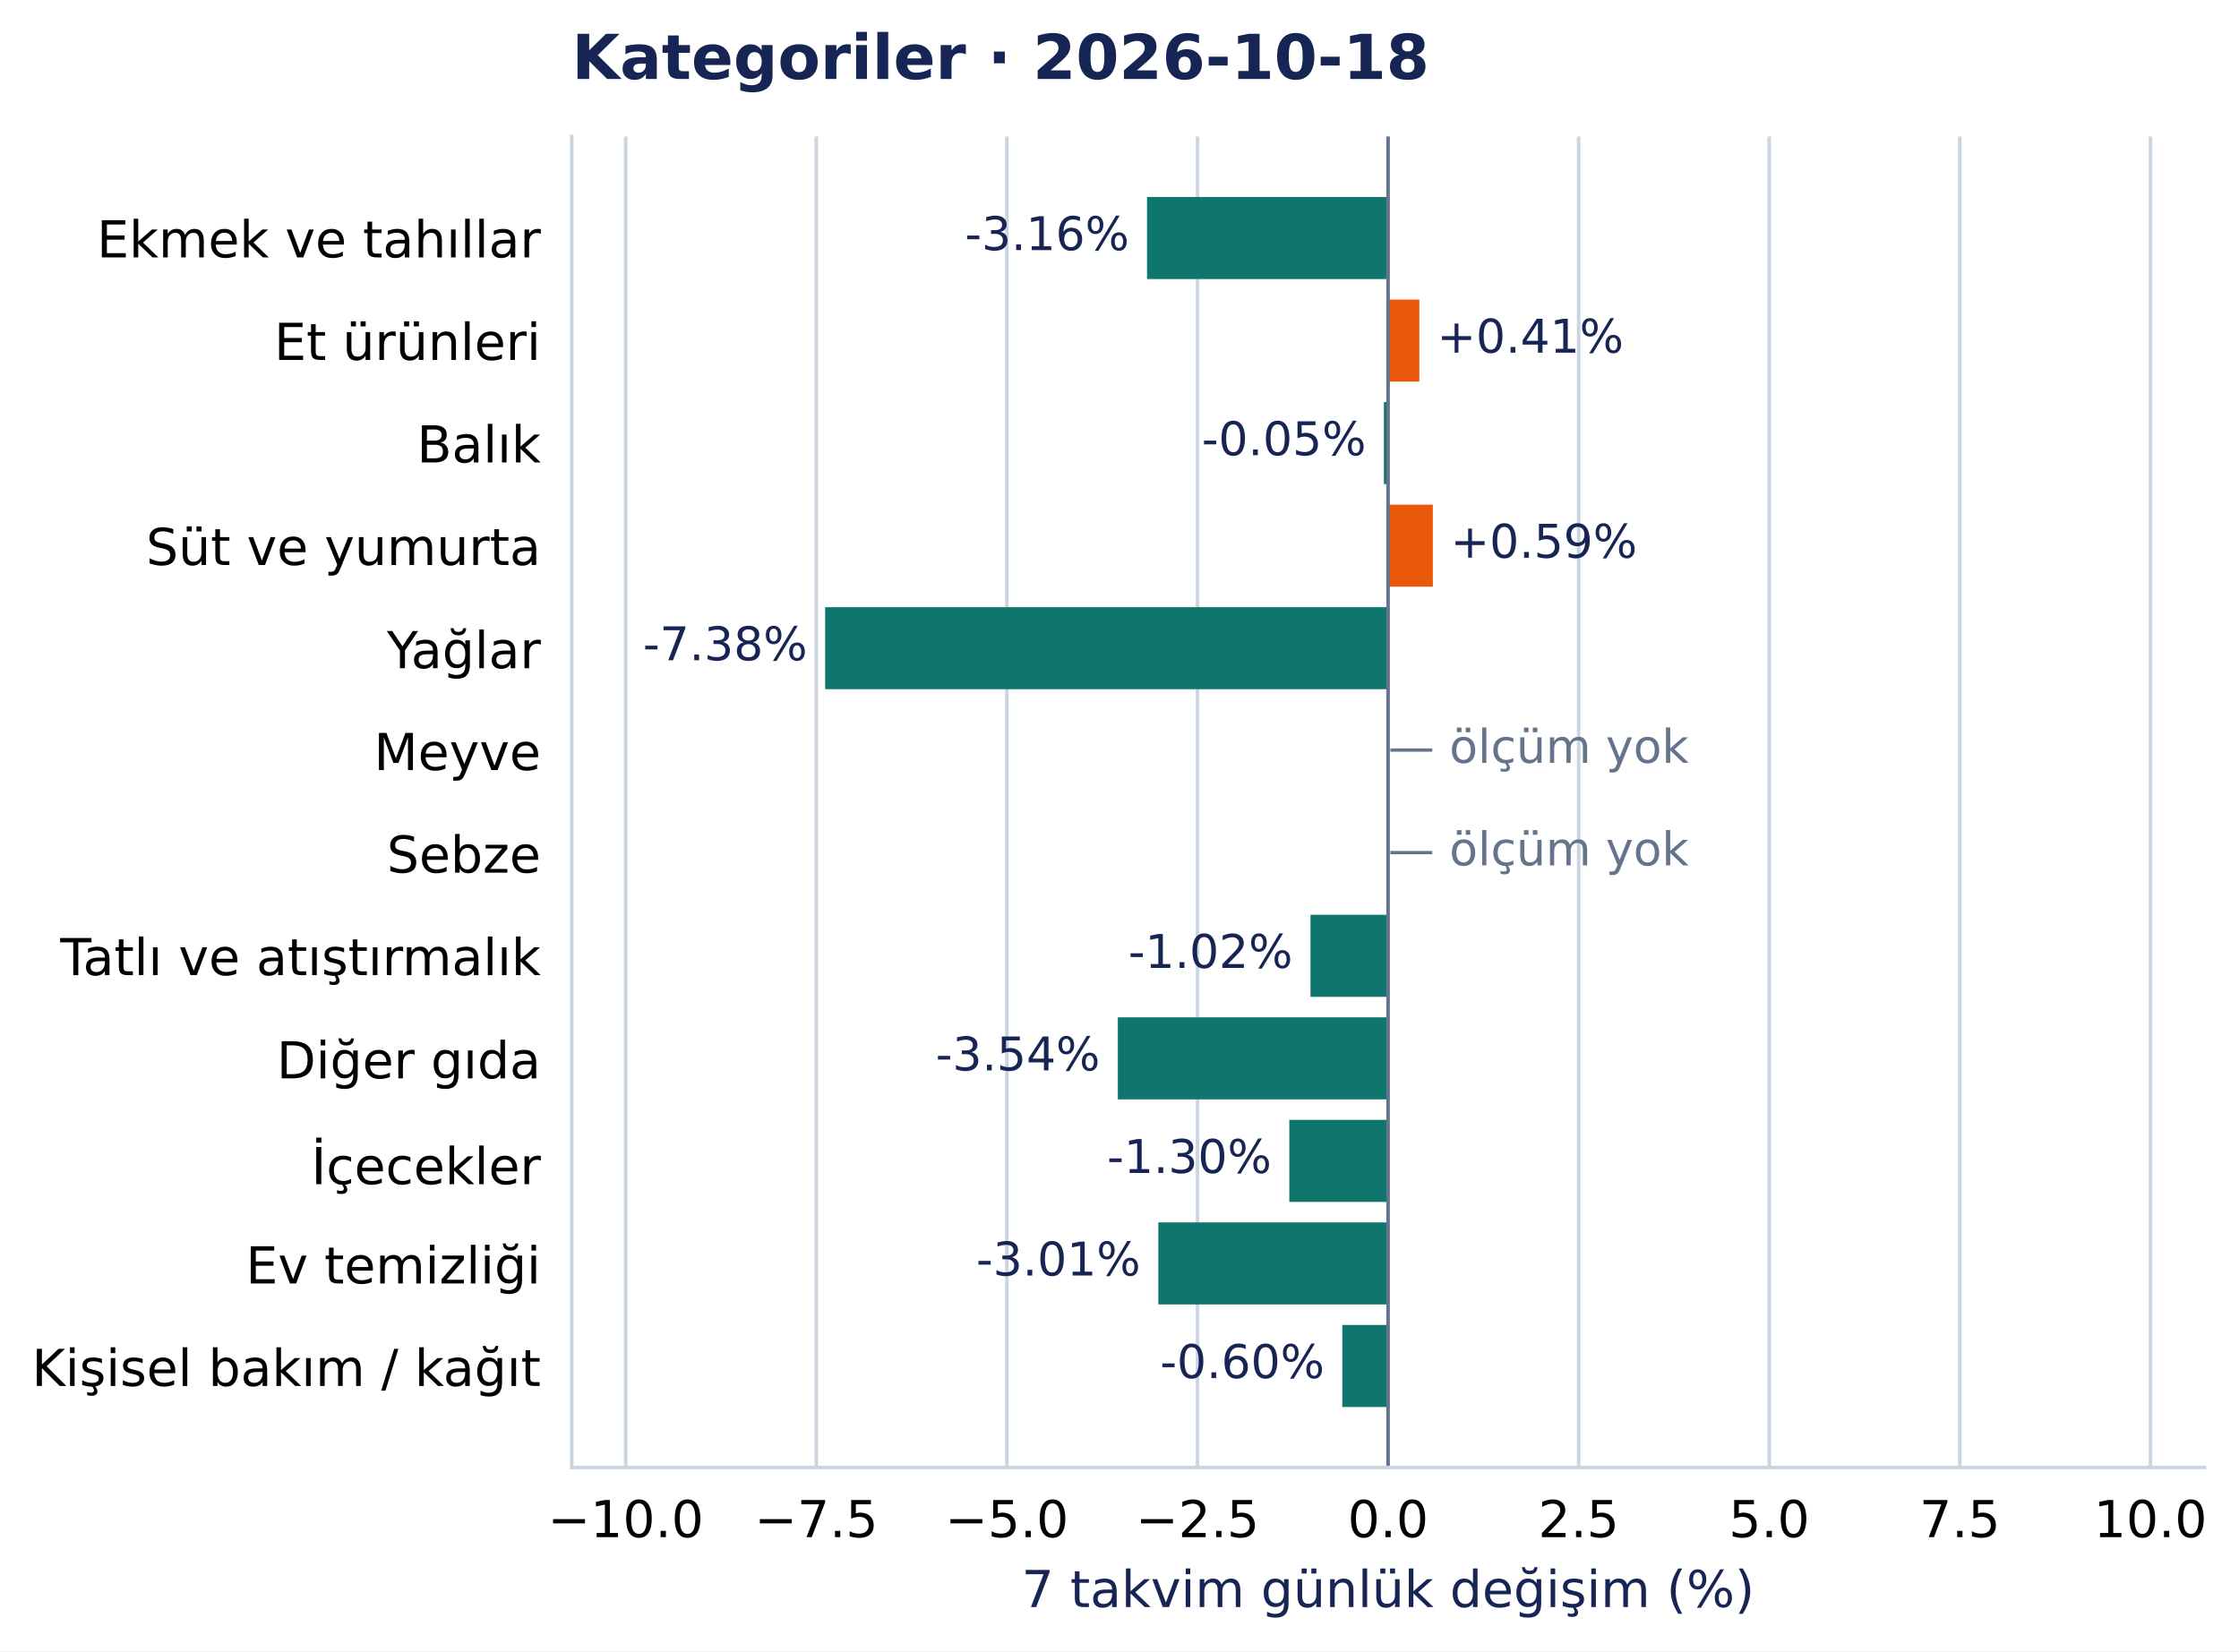
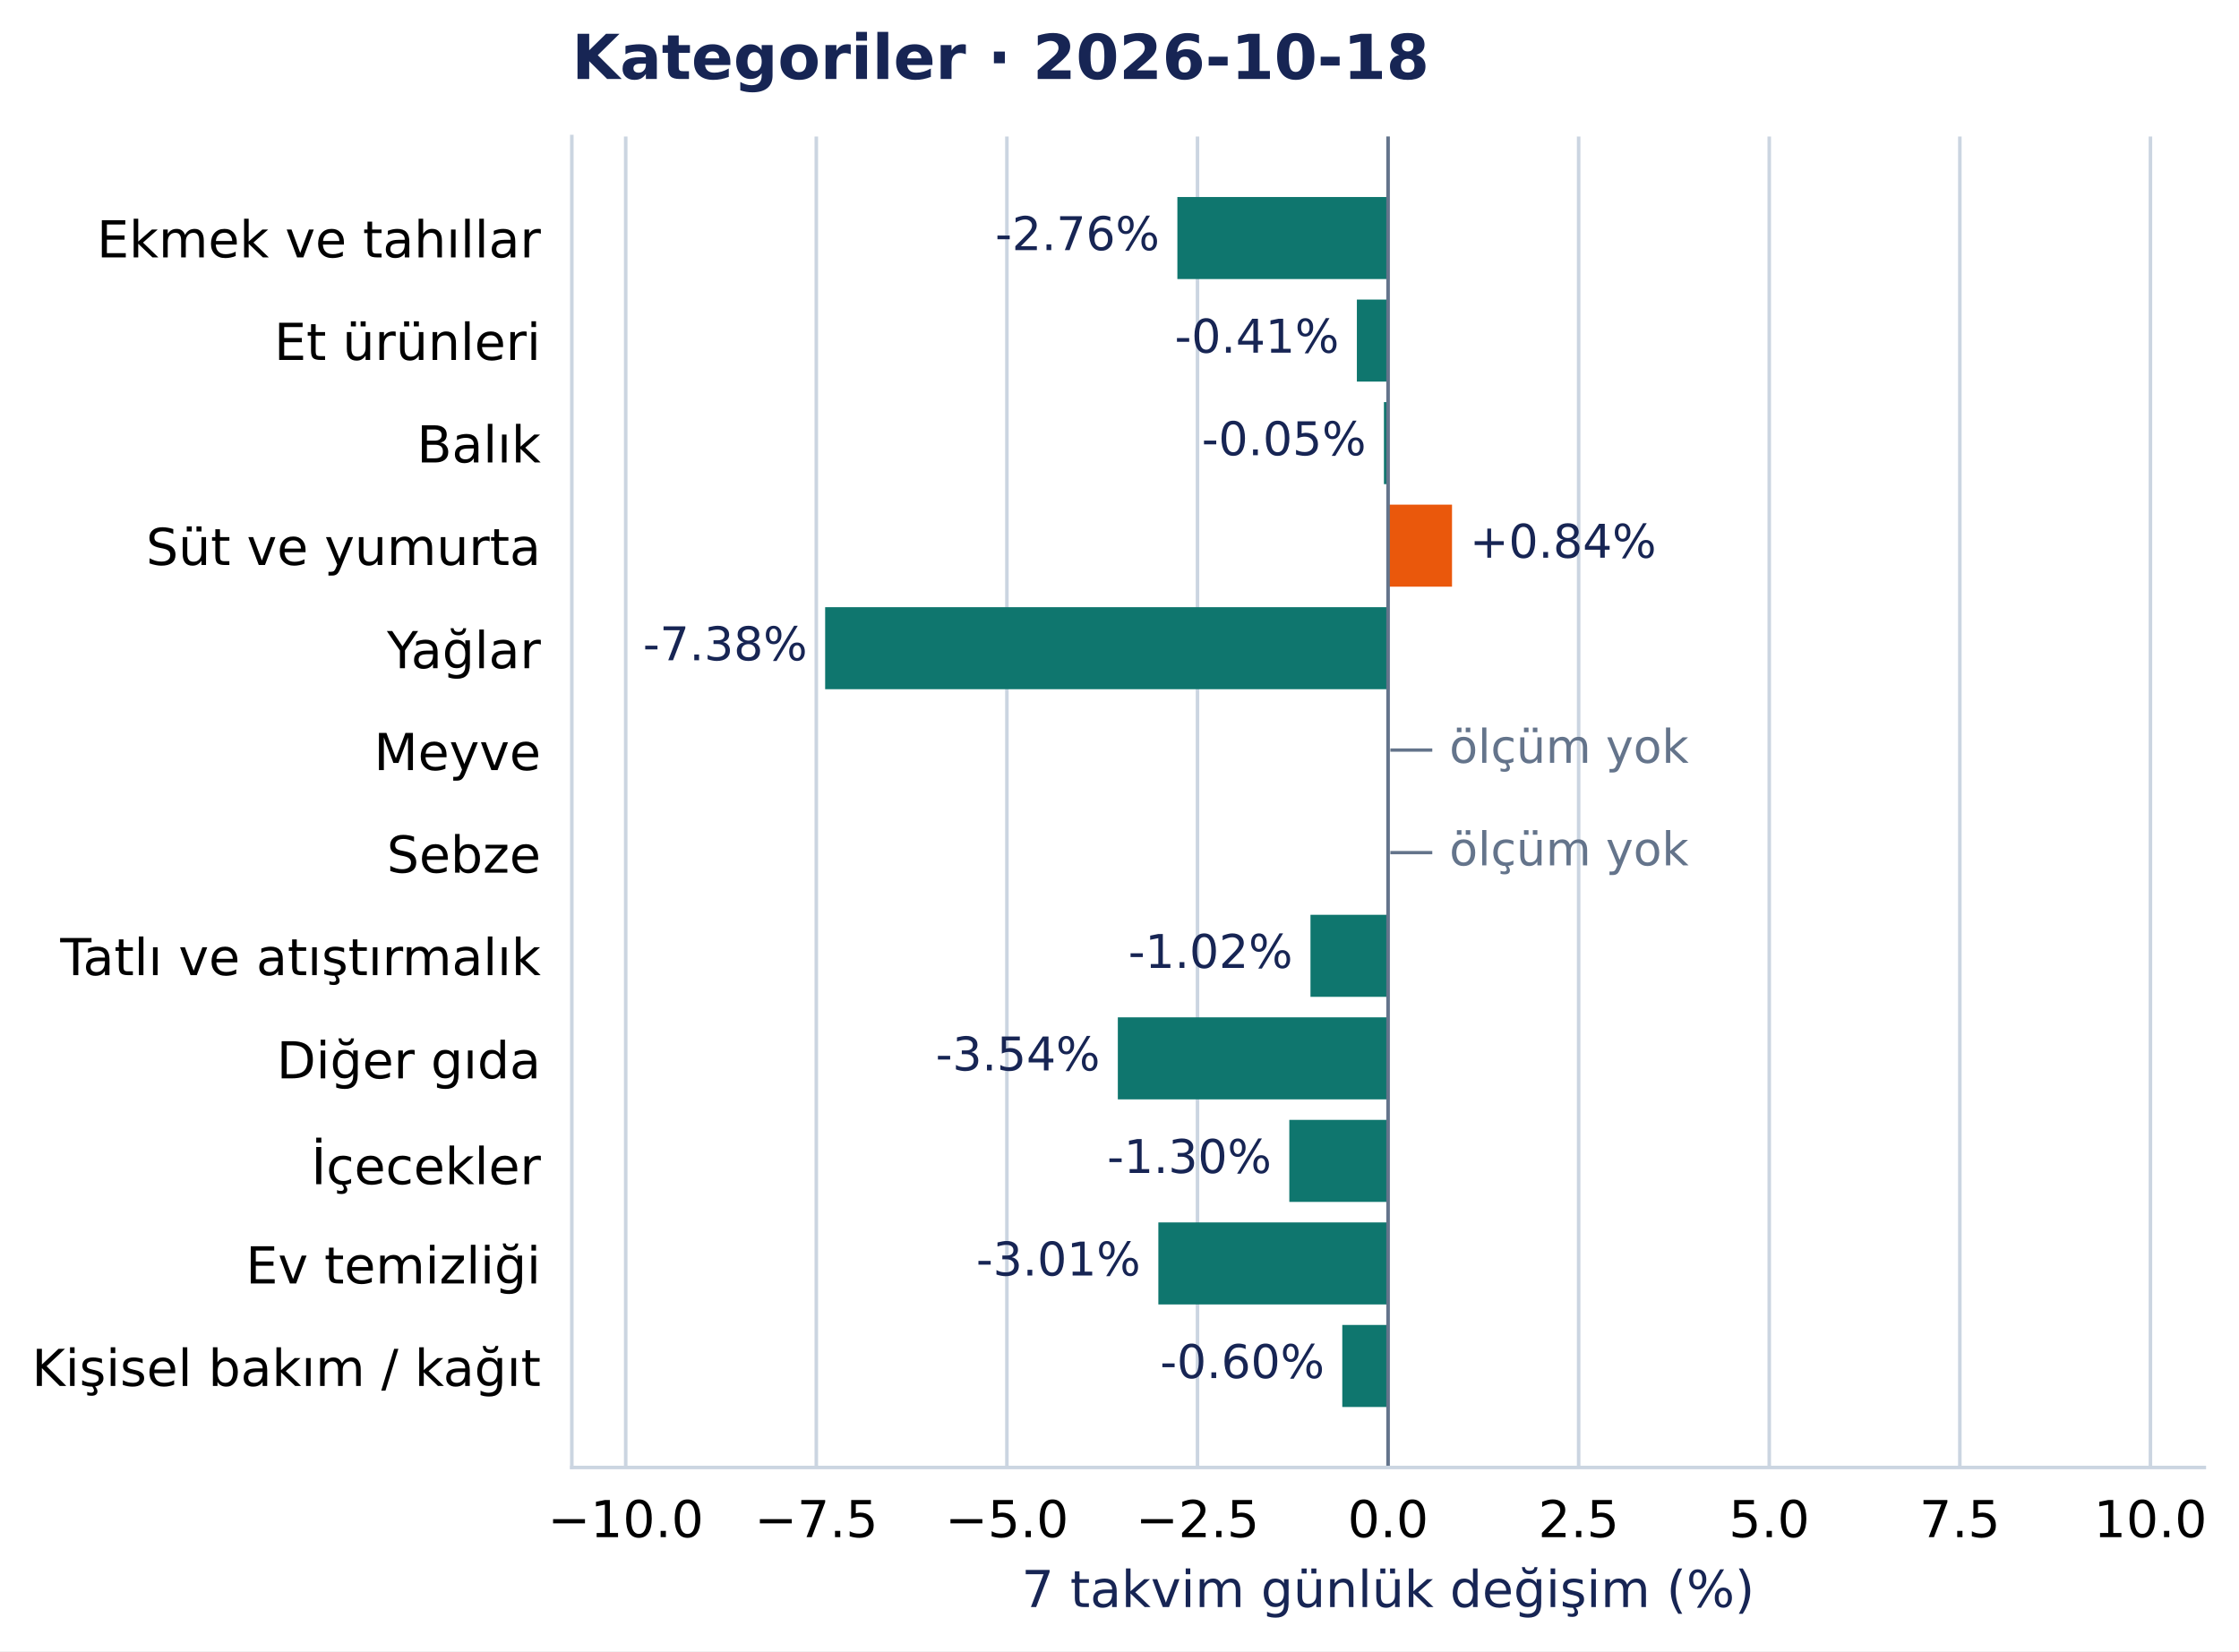
<svg xmlns="http://www.w3.org/2000/svg" width="505.632pt" height="372.97pt" viewBox="0 0 505.632 372.97" version="1.1">
  <defs>
    <style type="text/css">*{stroke-linejoin: round; stroke-linecap: butt}</style>
  </defs>
  <g id="figure_1">
    <g id="patch_1">
      <path d="M 0 372.97 L 505.632 372.97 L 505.632 0 L 0 0 z " style="fill: #ffffff" />
    </g>
    <g id="axes_1">
      <g id="patch_2">
        <path d="M 129.135 331.478 L 497.798 331.478 L 497.798 30.838 L 129.135 30.838 z " style="fill: #ffffff" />
      </g>
      <g id="matplotlib.axis_1">
        <g id="xtick_1">
          <g id="line2d_1">
            <path d="M 141.304 331.478 L 141.304 30.838 " clip-path="url(#pcea90821e2)" style="fill: none; stroke: #cbd5e1; stroke-width: 0.8; stroke-linecap: square" />
          </g>
          <g id="line2d_2" />
          <g id="text_1">
            <text style="font-size: 11.5px; font-family: 'DejaVu Sans', 'Bitstream Vera Sans', 'Computer Modern Sans Serif', 'Lucida Grande', 'Verdana', 'Geneva', 'Lucid', 'Arial', 'Helvetica', 'Avant Garde', sans-serif; text-anchor: middle" x="141.304" y="347.216" transform="rotate(-0 141.3042 347.2157)">−10.0</text>
          </g>
        </g>
        <g id="xtick_2">
          <g id="line2d_3">
            <path d="M 184.345 331.478 L 184.345 30.838 " clip-path="url(#pcea90821e2)" style="fill: none; stroke: #cbd5e1; stroke-width: 0.8; stroke-linecap: square" />
          </g>
          <g id="line2d_4" />
          <g id="text_2">
            <text style="font-size: 11.5px; font-family: 'DejaVu Sans', 'Bitstream Vera Sans', 'Computer Modern Sans Serif', 'Lucida Grande', 'Verdana', 'Geneva', 'Lucid', 'Arial', 'Helvetica', 'Avant Garde', sans-serif; text-anchor: middle" x="184.345" y="347.216" transform="rotate(-0 184.3448 347.2157)">−7.5</text>
          </g>
        </g>
        <g id="xtick_3">
          <g id="line2d_5">
            <path d="M 227.385 331.478 L 227.385 30.838 " clip-path="url(#pcea90821e2)" style="fill: none; stroke: #cbd5e1; stroke-width: 0.8; stroke-linecap: square" />
          </g>
          <g id="line2d_6" />
          <g id="text_3">
            <text style="font-size: 11.5px; font-family: 'DejaVu Sans', 'Bitstream Vera Sans', 'Computer Modern Sans Serif', 'Lucida Grande', 'Verdana', 'Geneva', 'Lucid', 'Arial', 'Helvetica', 'Avant Garde', sans-serif; text-anchor: middle" x="227.385" y="347.216" transform="rotate(-0 227.3854 347.2157)">−5.0</text>
          </g>
        </g>
        <g id="xtick_4">
          <g id="line2d_7">
            <path d="M 270.426 331.478 L 270.426 30.838 " clip-path="url(#pcea90821e2)" style="fill: none; stroke: #cbd5e1; stroke-width: 0.8; stroke-linecap: square" />
          </g>
          <g id="line2d_8" />
          <g id="text_4">
            <text style="font-size: 11.5px; font-family: 'DejaVu Sans', 'Bitstream Vera Sans', 'Computer Modern Sans Serif', 'Lucida Grande', 'Verdana', 'Geneva', 'Lucid', 'Arial', 'Helvetica', 'Avant Garde', sans-serif; text-anchor: middle" x="270.426" y="347.216" transform="rotate(-0 270.426 347.2157)">−2.5</text>
          </g>
        </g>
        <g id="xtick_5">
          <g id="line2d_9">
            <path d="M 313.467 331.478 L 313.467 30.838 " clip-path="url(#pcea90821e2)" style="fill: none; stroke: #cbd5e1; stroke-width: 0.8; stroke-linecap: square" />
          </g>
          <g id="line2d_10" />
          <g id="text_5">
            <text style="font-size: 11.5px; font-family: 'DejaVu Sans', 'Bitstream Vera Sans', 'Computer Modern Sans Serif', 'Lucida Grande', 'Verdana', 'Geneva', 'Lucid', 'Arial', 'Helvetica', 'Avant Garde', sans-serif; text-anchor: middle" x="313.467" y="347.216" transform="rotate(-0 313.4666 347.2157)">0.0</text>
          </g>
        </g>
        <g id="xtick_6">
          <g id="line2d_11">
            <path d="M 356.507 331.478 L 356.507 30.838 " clip-path="url(#pcea90821e2)" style="fill: none; stroke: #cbd5e1; stroke-width: 0.8; stroke-linecap: square" />
          </g>
          <g id="line2d_12" />
          <g id="text_6">
            <text style="font-size: 11.5px; font-family: 'DejaVu Sans', 'Bitstream Vera Sans', 'Computer Modern Sans Serif', 'Lucida Grande', 'Verdana', 'Geneva', 'Lucid', 'Arial', 'Helvetica', 'Avant Garde', sans-serif; text-anchor: middle" x="356.507" y="347.216" transform="rotate(-0 356.5071 347.2157)">2.5</text>
          </g>
        </g>
        <g id="xtick_7">
          <g id="line2d_13">
            <path d="M 399.548 331.478 L 399.548 30.838 " clip-path="url(#pcea90821e2)" style="fill: none; stroke: #cbd5e1; stroke-width: 0.8; stroke-linecap: square" />
          </g>
          <g id="line2d_14" />
          <g id="text_7">
            <text style="font-size: 11.5px; font-family: 'DejaVu Sans', 'Bitstream Vera Sans', 'Computer Modern Sans Serif', 'Lucida Grande', 'Verdana', 'Geneva', 'Lucid', 'Arial', 'Helvetica', 'Avant Garde', sans-serif; text-anchor: middle" x="399.548" y="347.216" transform="rotate(-0 399.5477 347.2157)">5.0</text>
          </g>
        </g>
        <g id="xtick_8">
          <g id="line2d_15">
            <path d="M 442.588 331.478 L 442.588 30.838 " clip-path="url(#pcea90821e2)" style="fill: none; stroke: #cbd5e1; stroke-width: 0.8; stroke-linecap: square" />
          </g>
          <g id="line2d_16" />
          <g id="text_8">
            <text style="font-size: 11.5px; font-family: 'DejaVu Sans', 'Bitstream Vera Sans', 'Computer Modern Sans Serif', 'Lucida Grande', 'Verdana', 'Geneva', 'Lucid', 'Arial', 'Helvetica', 'Avant Garde', sans-serif; text-anchor: middle" x="442.588" y="347.216" transform="rotate(-0 442.5883 347.2157)">7.5</text>
          </g>
        </g>
        <g id="xtick_9">
          <g id="line2d_17">
            <path d="M 485.629 331.478 L 485.629 30.838 " clip-path="url(#pcea90821e2)" style="fill: none; stroke: #cbd5e1; stroke-width: 0.8; stroke-linecap: square" />
          </g>
          <g id="line2d_18" />
          <g id="text_9">
            <text style="font-size: 11.5px; font-family: 'DejaVu Sans', 'Bitstream Vera Sans', 'Computer Modern Sans Serif', 'Lucida Grande', 'Verdana', 'Geneva', 'Lucid', 'Arial', 'Helvetica', 'Avant Garde', sans-serif; text-anchor: middle" x="485.629" y="347.216" transform="rotate(-0 485.6289 347.2157)">10.0</text>
          </g>
        </g>
        <g id="text_10">
          <text style="font-size: 11.5px; font-family: 'DejaVu Sans', 'Bitstream Vera Sans', 'Computer Modern Sans Serif', 'Lucida Grande', 'Verdana', 'Geneva', 'Lucid', 'Arial', 'Helvetica', 'Avant Garde', sans-serif; text-anchor: middle; fill: #172554" x="313.467" y="363.008" transform="rotate(-0 313.4666 363.0077)">7 takvim günlük değişim (%)</text>
        </g>
      </g>
      <g id="matplotlib.axis_2">
        <g id="ytick_1">
          <g id="line2d_19" />
          <g id="text_11">
            <text style="font-size: 11.5px; font-family: 'DejaVu Sans', 'Bitstream Vera Sans', 'Computer Modern Sans Serif', 'Lucida Grande', 'Verdana', 'Geneva', 'Lucid', 'Arial', 'Helvetica', 'Avant Garde', sans-serif; text-anchor: end" x="122.135" y="58.137" transform="rotate(-0 122.1353 58.13713)">Ekmek ve tahıllar</text>
          </g>
        </g>
        <g id="ytick_2">
          <g id="line2d_20" />
          <g id="text_12">
            <text style="font-size: 11.5px; font-family: 'DejaVu Sans', 'Bitstream Vera Sans', 'Computer Modern Sans Serif', 'Lucida Grande', 'Verdana', 'Geneva', 'Lucid', 'Arial', 'Helvetica', 'Avant Garde', sans-serif; text-anchor: end" x="122.135" y="81.299" transform="rotate(-0 122.1353 81.29896)">Et ürünleri</text>
          </g>
        </g>
        <g id="ytick_3">
          <g id="line2d_21" />
          <g id="text_13">
            <text style="font-size: 11.5px; font-family: 'DejaVu Sans', 'Bitstream Vera Sans', 'Computer Modern Sans Serif', 'Lucida Grande', 'Verdana', 'Geneva', 'Lucid', 'Arial', 'Helvetica', 'Avant Garde', sans-serif; text-anchor: end" x="122.135" y="104.461" transform="rotate(-0 122.1353 104.4608)">Balık</text>
          </g>
        </g>
        <g id="ytick_4">
          <g id="line2d_22" />
          <g id="text_14">
            <text style="font-size: 11.5px; font-family: 'DejaVu Sans', 'Bitstream Vera Sans', 'Computer Modern Sans Serif', 'Lucida Grande', 'Verdana', 'Geneva', 'Lucid', 'Arial', 'Helvetica', 'Avant Garde', sans-serif; text-anchor: end" x="122.135" y="127.622" transform="rotate(-0 122.1353 127.6222)">Süt ve yumurta</text>
          </g>
        </g>
        <g id="ytick_5">
          <g id="line2d_23" />
          <g id="text_15">
            <text style="font-size: 11.5px; font-family: 'DejaVu Sans', 'Bitstream Vera Sans', 'Computer Modern Sans Serif', 'Lucida Grande', 'Verdana', 'Geneva', 'Lucid', 'Arial', 'Helvetica', 'Avant Garde', sans-serif; text-anchor: end" x="122.135" y="150.93" transform="rotate(-0 122.1353 150.93)">Yağlar</text>
          </g>
        </g>
        <g id="ytick_6">
          <g id="line2d_24" />
          <g id="text_16">
            <text style="font-size: 11.5px; font-family: 'DejaVu Sans', 'Bitstream Vera Sans', 'Computer Modern Sans Serif', 'Lucida Grande', 'Verdana', 'Geneva', 'Lucid', 'Arial', 'Helvetica', 'Avant Garde', sans-serif; text-anchor: end" x="122.135" y="173.946" transform="rotate(-0 122.1353 173.9458)">Meyve</text>
          </g>
        </g>
        <g id="ytick_7">
          <g id="line2d_25" />
          <g id="text_17">
            <text style="font-size: 11.5px; font-family: 'DejaVu Sans', 'Bitstream Vera Sans', 'Computer Modern Sans Serif', 'Lucida Grande', 'Verdana', 'Geneva', 'Lucid', 'Arial', 'Helvetica', 'Avant Garde', sans-serif; text-anchor: end" x="122.135" y="197.108" transform="rotate(-0 122.1353 197.1081)">Sebze</text>
          </g>
        </g>
        <g id="ytick_8">
          <g id="line2d_26" />
          <g id="text_18">
            <text style="font-size: 11.5px; font-family: 'DejaVu Sans', 'Bitstream Vera Sans', 'Computer Modern Sans Serif', 'Lucida Grande', 'Verdana', 'Geneva', 'Lucid', 'Arial', 'Helvetica', 'Avant Garde', sans-serif; text-anchor: end" x="122.135" y="220.27" transform="rotate(-0 122.1353 220.27)">Tatlı ve atıştırmalık</text>
          </g>
        </g>
        <g id="ytick_9">
          <g id="line2d_27" />
          <g id="text_19">
            <text style="font-size: 11.5px; font-family: 'DejaVu Sans', 'Bitstream Vera Sans', 'Computer Modern Sans Serif', 'Lucida Grande', 'Verdana', 'Geneva', 'Lucid', 'Arial', 'Helvetica', 'Avant Garde', sans-serif; text-anchor: end" x="122.135" y="243.577" transform="rotate(-0 122.1353 243.5773)">Diğer gıda</text>
          </g>
        </g>
        <g id="ytick_10">
          <g id="line2d_28" />
          <g id="text_20">
            <text style="font-size: 11.5px; font-family: 'DejaVu Sans', 'Bitstream Vera Sans', 'Computer Modern Sans Serif', 'Lucida Grande', 'Verdana', 'Geneva', 'Lucid', 'Arial', 'Helvetica', 'Avant Garde', sans-serif; text-anchor: end" x="122.135" y="267.48" transform="rotate(-0 122.1353 267.4804)">İçecekler</text>
          </g>
        </g>
        <g id="ytick_11">
          <g id="line2d_29" />
          <g id="text_21">
            <text style="font-size: 11.5px; font-family: 'DejaVu Sans', 'Bitstream Vera Sans', 'Computer Modern Sans Serif', 'Lucida Grande', 'Verdana', 'Geneva', 'Lucid', 'Arial', 'Helvetica', 'Avant Garde', sans-serif; text-anchor: end" x="122.135" y="289.901" transform="rotate(-0 122.1353 289.901)">Ev temizliği</text>
          </g>
        </g>
        <g id="ytick_12">
          <g id="line2d_30" />
          <g id="text_22">
            <text style="font-size: 11.5px; font-family: 'DejaVu Sans', 'Bitstream Vera Sans', 'Computer Modern Sans Serif', 'Lucida Grande', 'Verdana', 'Geneva', 'Lucid', 'Arial', 'Helvetica', 'Avant Garde', sans-serif; text-anchor: end" x="122.135" y="313.063" transform="rotate(-0 122.1353 313.0628)">Kişisel bakım / kağıt</text>
          </g>
        </g>
      </g>
      <g id="patch_3">
-         <path d="M 313.467 44.503 L 259.032 44.503 L 259.032 63.033 L 313.467 63.033 z " clip-path="url(#pcea90821e2)" style="fill: #0f766e" />
+         <path d="M 313.467 44.503 L 265.886 44.503 L 265.886 63.033 L 313.467 63.033 z " clip-path="url(#pcea90821e2)" style="fill: #0f766e" />
      </g>
      <g id="patch_4">
-         <path d="M 313.467 67.665 L 320.529 67.665 L 320.529 86.195 L 313.467 86.195 z " clip-path="url(#pcea90821e2)" style="fill: #ea580c" />
+         <path d="M 313.467 67.665 L 306.421 67.665 L 306.421 86.195 L 313.467 86.195 z " clip-path="url(#pcea90821e2)" style="fill: #0f766e" />
      </g>
      <g id="patch_5">
        <path d="M 313.467 90.827 L 312.531 90.827 L 312.531 109.356 L 313.467 109.356 z " clip-path="url(#pcea90821e2)" style="fill: #0f766e" />
      </g>
      <g id="patch_6">
-         <path d="M 313.467 113.989 L 323.581 113.989 L 323.581 132.518 L 313.467 132.518 z " clip-path="url(#pcea90821e2)" style="fill: #ea580c" />
+         <path d="M 313.467 113.989 L 327.909 113.989 L 327.909 132.518 L 313.467 132.518 z " clip-path="url(#pcea90821e2)" style="fill: #ea580c" />
      </g>
      <g id="patch_7">
        <path d="M 313.467 137.151 L 186.342 137.151 L 186.342 155.68 L 313.467 155.68 z " clip-path="url(#pcea90821e2)" style="fill: #0f766e" />
      </g>
      <g id="patch_8">
        <path d="M 313.467 206.636 L 295.945 206.636 L 295.945 225.166 L 313.467 225.166 z " clip-path="url(#pcea90821e2)" style="fill: #0f766e" />
      </g>
      <g id="patch_9">
        <path d="M 313.467 229.798 L 252.439 229.798 L 252.439 248.327 L 313.467 248.327 z " clip-path="url(#pcea90821e2)" style="fill: #0f766e" />
      </g>
      <g id="patch_10">
        <path d="M 313.467 252.96 L 291.164 252.96 L 291.164 271.489 L 313.467 271.489 z " clip-path="url(#pcea90821e2)" style="fill: #0f766e" />
      </g>
      <g id="patch_11">
        <path d="M 313.467 276.122 L 261.59 276.122 L 261.59 294.651 L 313.467 294.651 z " clip-path="url(#pcea90821e2)" style="fill: #0f766e" />
      </g>
      <g id="patch_12">
        <path d="M 313.467 299.283 L 303.127 299.283 L 303.127 317.813 L 313.467 317.813 z " clip-path="url(#pcea90821e2)" style="fill: #0f766e" />
      </g>
      <g id="line2d_31">
        <path d="M 313.467 331.478 L 313.467 30.838 " clip-path="url(#pcea90821e2)" style="fill: none; stroke: #64748b; stroke-width: 0.8; stroke-linecap: square" />
      </g>
      <g id="patch_13">
        <path d="M 129.135 331.478 L 129.135 30.838 " style="fill: none; stroke: #cbd5e1; stroke-width: 0.8; stroke-linejoin: miter; stroke-linecap: square" />
      </g>
      <g id="patch_14">
        <path d="M 129.135 331.478 L 497.798 331.478 " style="fill: none; stroke: #cbd5e1; stroke-width: 0.8; stroke-linejoin: miter; stroke-linecap: square" />
      </g>
      <g id="text_23">
-         <text style="font-size: 10.5px; font-family: 'DejaVu Sans', 'Bitstream Vera Sans', 'Computer Modern Sans Serif', 'Lucida Grande', 'Verdana', 'Geneva', 'Lucid', 'Arial', 'Helvetica', 'Avant Garde', sans-serif; text-anchor: end; fill: #172554" x="255.032" y="56.496" transform="rotate(-0 255.0318 56.49557)">-3.16%</text>
+         <text style="font-size: 10.5px; font-family: 'DejaVu Sans', 'Bitstream Vera Sans', 'Computer Modern Sans Serif', 'Lucida Grande', 'Verdana', 'Geneva', 'Lucid', 'Arial', 'Helvetica', 'Avant Garde', sans-serif; text-anchor: end; fill: #172554" x="261.886" y="56.496" transform="rotate(-0 261.8855 56.49557)">-2.76%</text>
      </g>
      <g id="text_24">
-         <text style="font-size: 10.5px; font-family: 'DejaVu Sans', 'Bitstream Vera Sans', 'Computer Modern Sans Serif', 'Lucida Grande', 'Verdana', 'Geneva', 'Lucid', 'Arial', 'Helvetica', 'Avant Garde', sans-serif; text-anchor: start; fill: #172554" x="324.529" y="79.657" transform="rotate(-0 324.5291 79.6574)">+0.41%</text>
+         <text style="font-size: 10.5px; font-family: 'DejaVu Sans', 'Bitstream Vera Sans', 'Computer Modern Sans Serif', 'Lucida Grande', 'Verdana', 'Geneva', 'Lucid', 'Arial', 'Helvetica', 'Avant Garde', sans-serif; text-anchor: end; fill: #172554" x="302.421" y="79.657" transform="rotate(-0 302.4207 79.6574)">-0.41%</text>
      </g>
      <g id="text_25">
        <text style="font-size: 10.5px; font-family: 'DejaVu Sans', 'Bitstream Vera Sans', 'Computer Modern Sans Serif', 'Lucida Grande', 'Verdana', 'Geneva', 'Lucid', 'Arial', 'Helvetica', 'Avant Garde', sans-serif; text-anchor: end; fill: #172554" x="308.531" y="102.819" transform="rotate(-0 308.5313 102.8192)">-0.05%</text>
      </g>
      <g id="text_26">
-         <text style="font-size: 10.5px; font-family: 'DejaVu Sans', 'Bitstream Vera Sans', 'Computer Modern Sans Serif', 'Lucida Grande', 'Verdana', 'Geneva', 'Lucid', 'Arial', 'Helvetica', 'Avant Garde', sans-serif; text-anchor: start; fill: #172554" x="327.581" y="125.981" transform="rotate(-0 327.5811 125.9811)">+0.59%</text>
+         <text style="font-size: 10.5px; font-family: 'DejaVu Sans', 'Bitstream Vera Sans', 'Computer Modern Sans Serif', 'Lucida Grande', 'Verdana', 'Geneva', 'Lucid', 'Arial', 'Helvetica', 'Avant Garde', sans-serif; text-anchor: start; fill: #172554" x="331.909" y="125.981" transform="rotate(-0 331.9091 125.9811)">+0.84%</text>
      </g>
      <g id="text_27">
        <text style="font-size: 10.5px; font-family: 'DejaVu Sans', 'Bitstream Vera Sans', 'Computer Modern Sans Serif', 'Lucida Grande', 'Verdana', 'Geneva', 'Lucid', 'Arial', 'Helvetica', 'Avant Garde', sans-serif; text-anchor: end; fill: #172554" x="182.342" y="149.143" transform="rotate(-0 182.3416 149.1429)">-7.38%</text>
      </g>
      <g id="text_28">
        <text style="font-size: 10.5px; font-family: 'DejaVu Sans', 'Bitstream Vera Sans', 'Computer Modern Sans Serif', 'Lucida Grande', 'Verdana', 'Geneva', 'Lucid', 'Arial', 'Helvetica', 'Avant Garde', sans-serif; text-anchor: start; fill: #64748b" x="313.467" y="172.305" transform="rotate(-0 313.4666 172.3051)">  — ölçüm yok</text>
      </g>
      <g id="text_29">
        <text style="font-size: 10.5px; font-family: 'DejaVu Sans', 'Bitstream Vera Sans', 'Computer Modern Sans Serif', 'Lucida Grande', 'Verdana', 'Geneva', 'Lucid', 'Arial', 'Helvetica', 'Avant Garde', sans-serif; text-anchor: start; fill: #64748b" x="313.467" y="195.467" transform="rotate(-0 313.4666 195.467)">  — ölçüm yok</text>
      </g>
      <g id="text_30">
        <text style="font-size: 10.5px; font-family: 'DejaVu Sans', 'Bitstream Vera Sans', 'Computer Modern Sans Serif', 'Lucida Grande', 'Verdana', 'Geneva', 'Lucid', 'Arial', 'Helvetica', 'Avant Garde', sans-serif; text-anchor: end; fill: #172554" x="291.945" y="218.628" transform="rotate(-0 291.9448 218.6284)">-1.02%</text>
      </g>
      <g id="text_31">
        <text style="font-size: 10.5px; font-family: 'DejaVu Sans', 'Bitstream Vera Sans', 'Computer Modern Sans Serif', 'Lucida Grande', 'Verdana', 'Geneva', 'Lucid', 'Arial', 'Helvetica', 'Avant Garde', sans-serif; text-anchor: end; fill: #172554" x="248.439" y="241.79" transform="rotate(-0 248.4393 241.7902)">-3.54%</text>
      </g>
      <g id="text_32">
        <text style="font-size: 10.5px; font-family: 'DejaVu Sans', 'Bitstream Vera Sans', 'Computer Modern Sans Serif', 'Lucida Grande', 'Verdana', 'Geneva', 'Lucid', 'Arial', 'Helvetica', 'Avant Garde', sans-serif; text-anchor: end; fill: #172554" x="287.164" y="264.952" transform="rotate(-0 287.1645 264.9521)">-1.30%</text>
      </g>
      <g id="text_33">
        <text style="font-size: 10.5px; font-family: 'DejaVu Sans', 'Bitstream Vera Sans', 'Computer Modern Sans Serif', 'Lucida Grande', 'Verdana', 'Geneva', 'Lucid', 'Arial', 'Helvetica', 'Avant Garde', sans-serif; text-anchor: end; fill: #172554" x="257.59" y="288.114" transform="rotate(-0 257.5896 288.1139)">-3.01%</text>
      </g>
      <g id="text_34">
        <text style="font-size: 10.5px; font-family: 'DejaVu Sans', 'Bitstream Vera Sans', 'Computer Modern Sans Serif', 'Lucida Grande', 'Verdana', 'Geneva', 'Lucid', 'Arial', 'Helvetica', 'Avant Garde', sans-serif; text-anchor: end; fill: #172554" x="299.127" y="311.276" transform="rotate(-0 299.1267 311.2757)">-0.60%</text>
      </g>
      <g id="text_35">
        <text style="font-weight: 700; font-size: 14px; font-family: 'DejaVu Sans', 'Bitstream Vera Sans', 'Computer Modern Sans Serif', 'Lucida Grande', 'Verdana', 'Geneva', 'Lucid', 'Arial', 'Helvetica', 'Avant Garde', sans-serif; text-anchor: start; fill: #172554" x="129.135" y="17.838" transform="rotate(-0 129.1353 17.83781)">Kategoriler · 2026-10-18</text>
      </g>
    </g>
  </g>
  <defs>
    <clipPath id="pcea90821e2">
      <rect x="129.135" y="30.838" width="368.663" height="300.641" />
    </clipPath>
  </defs>
</svg>
